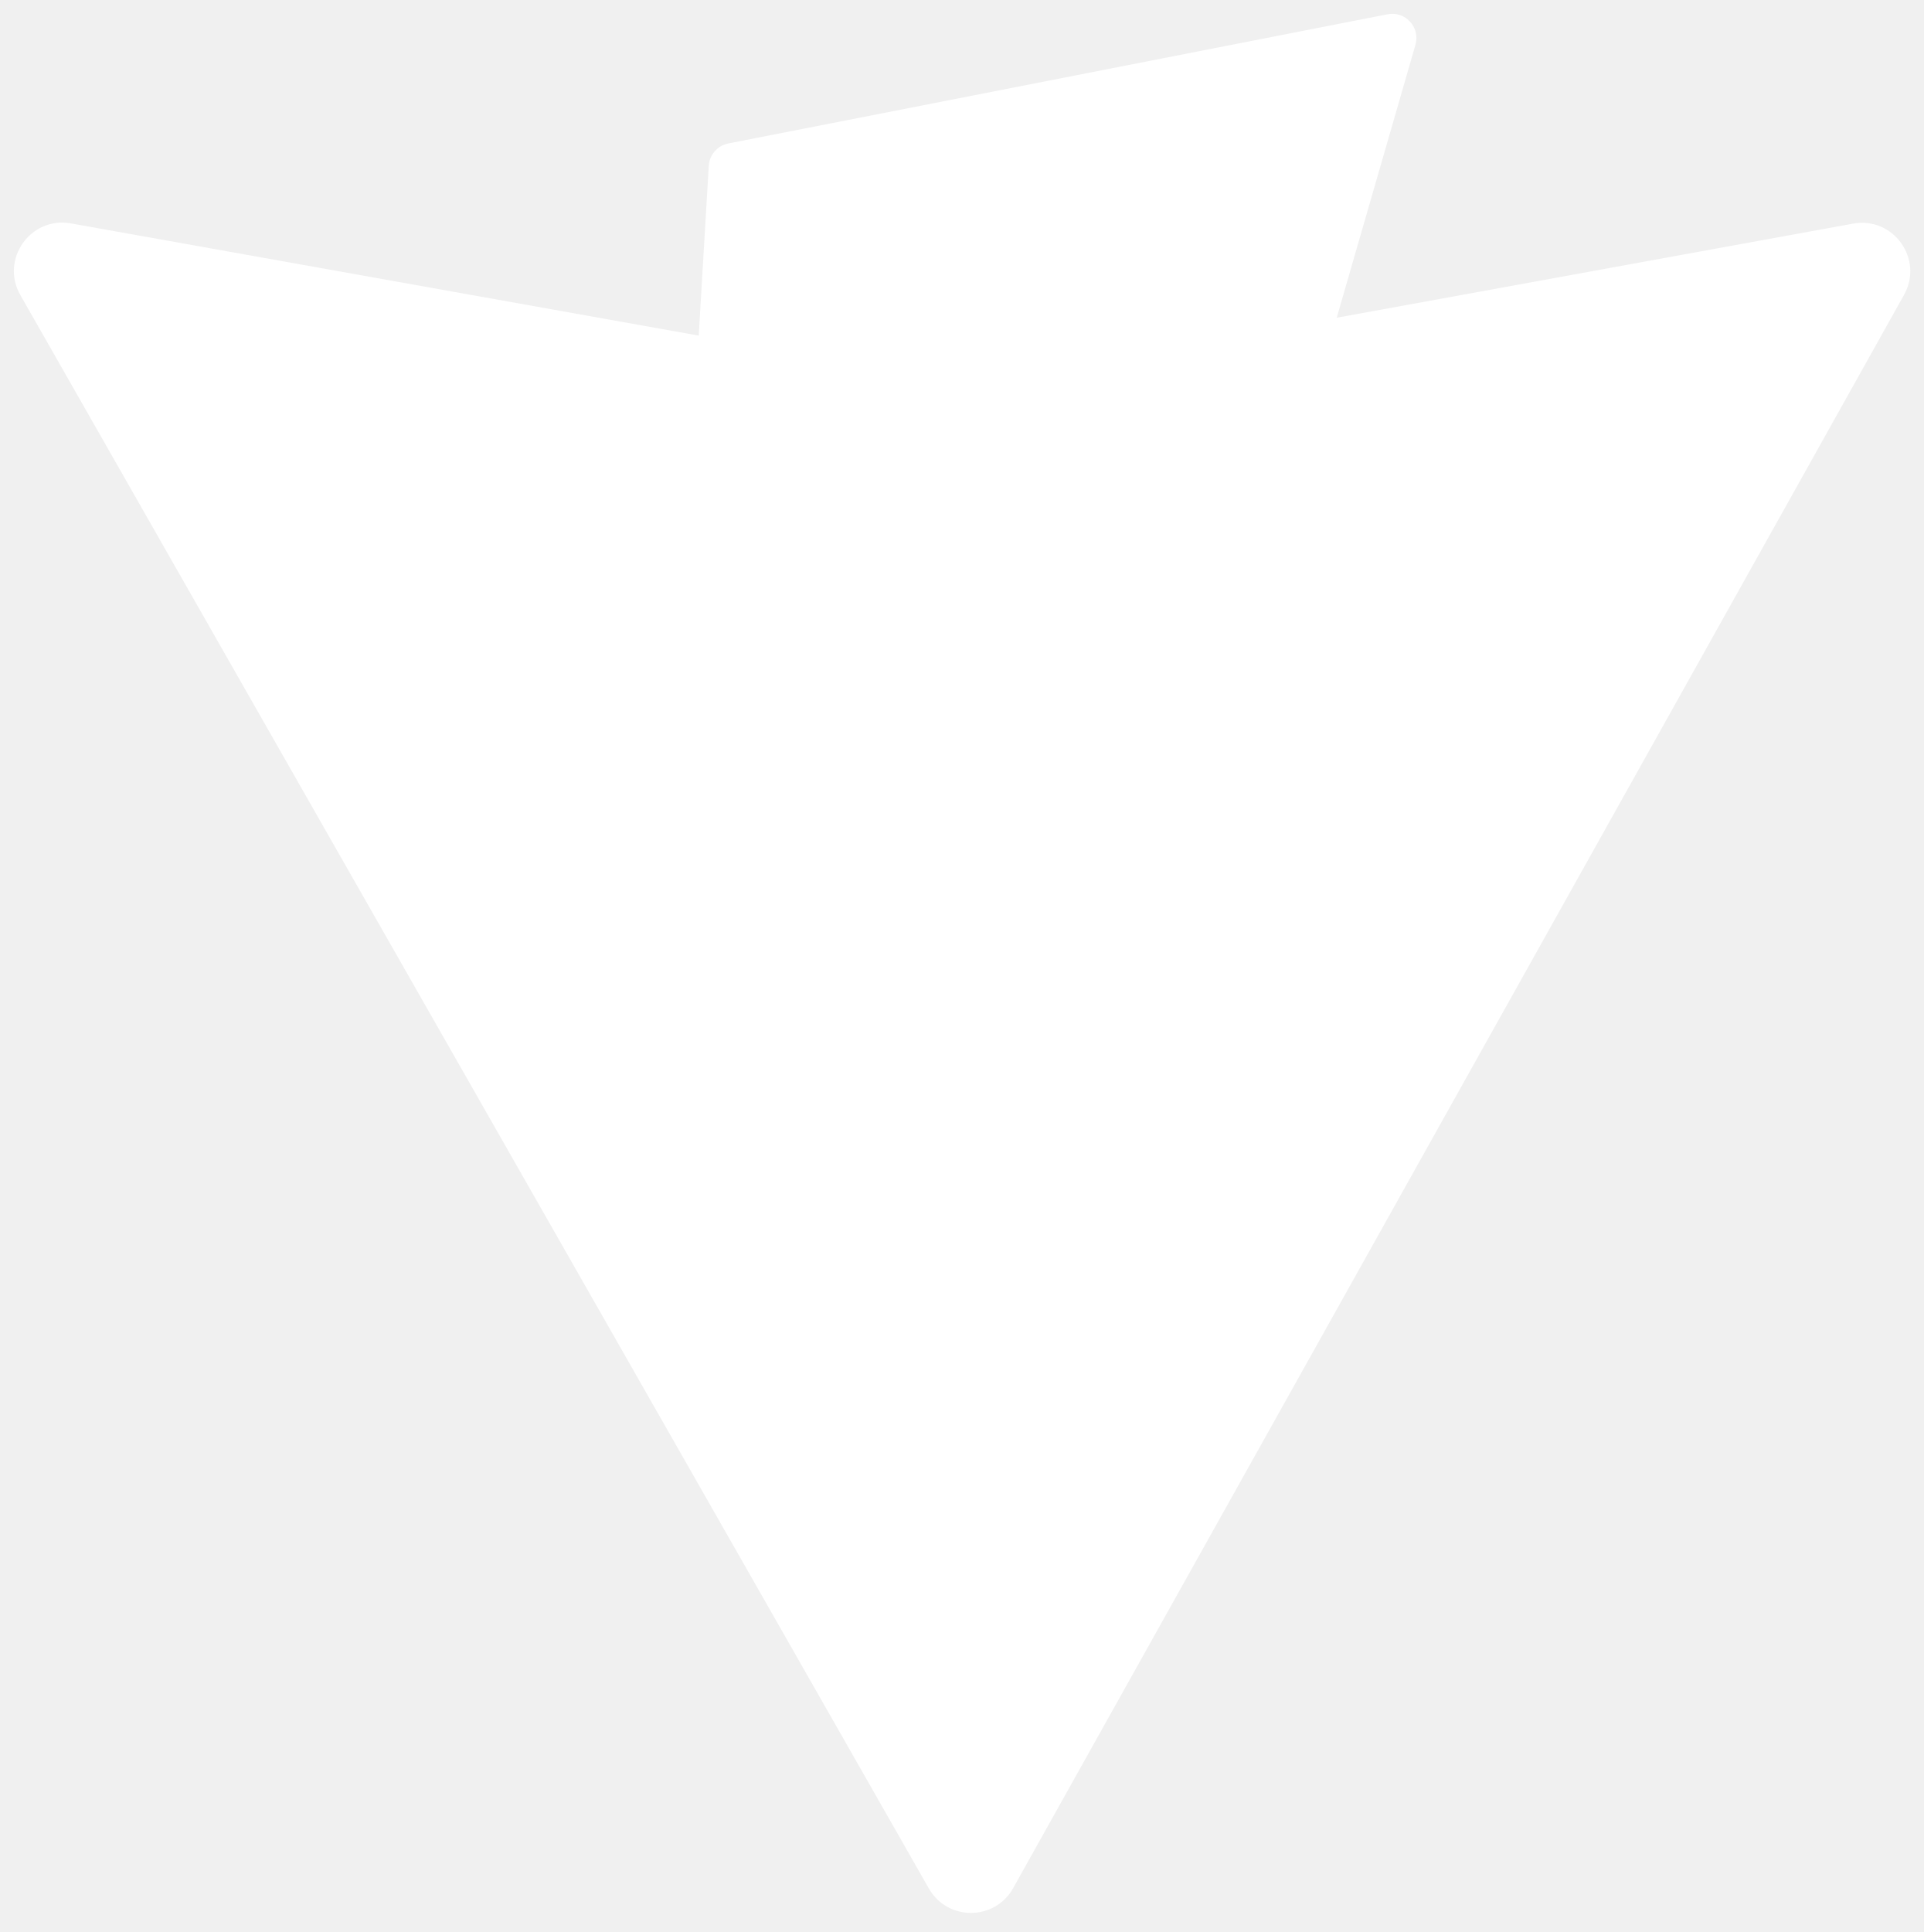
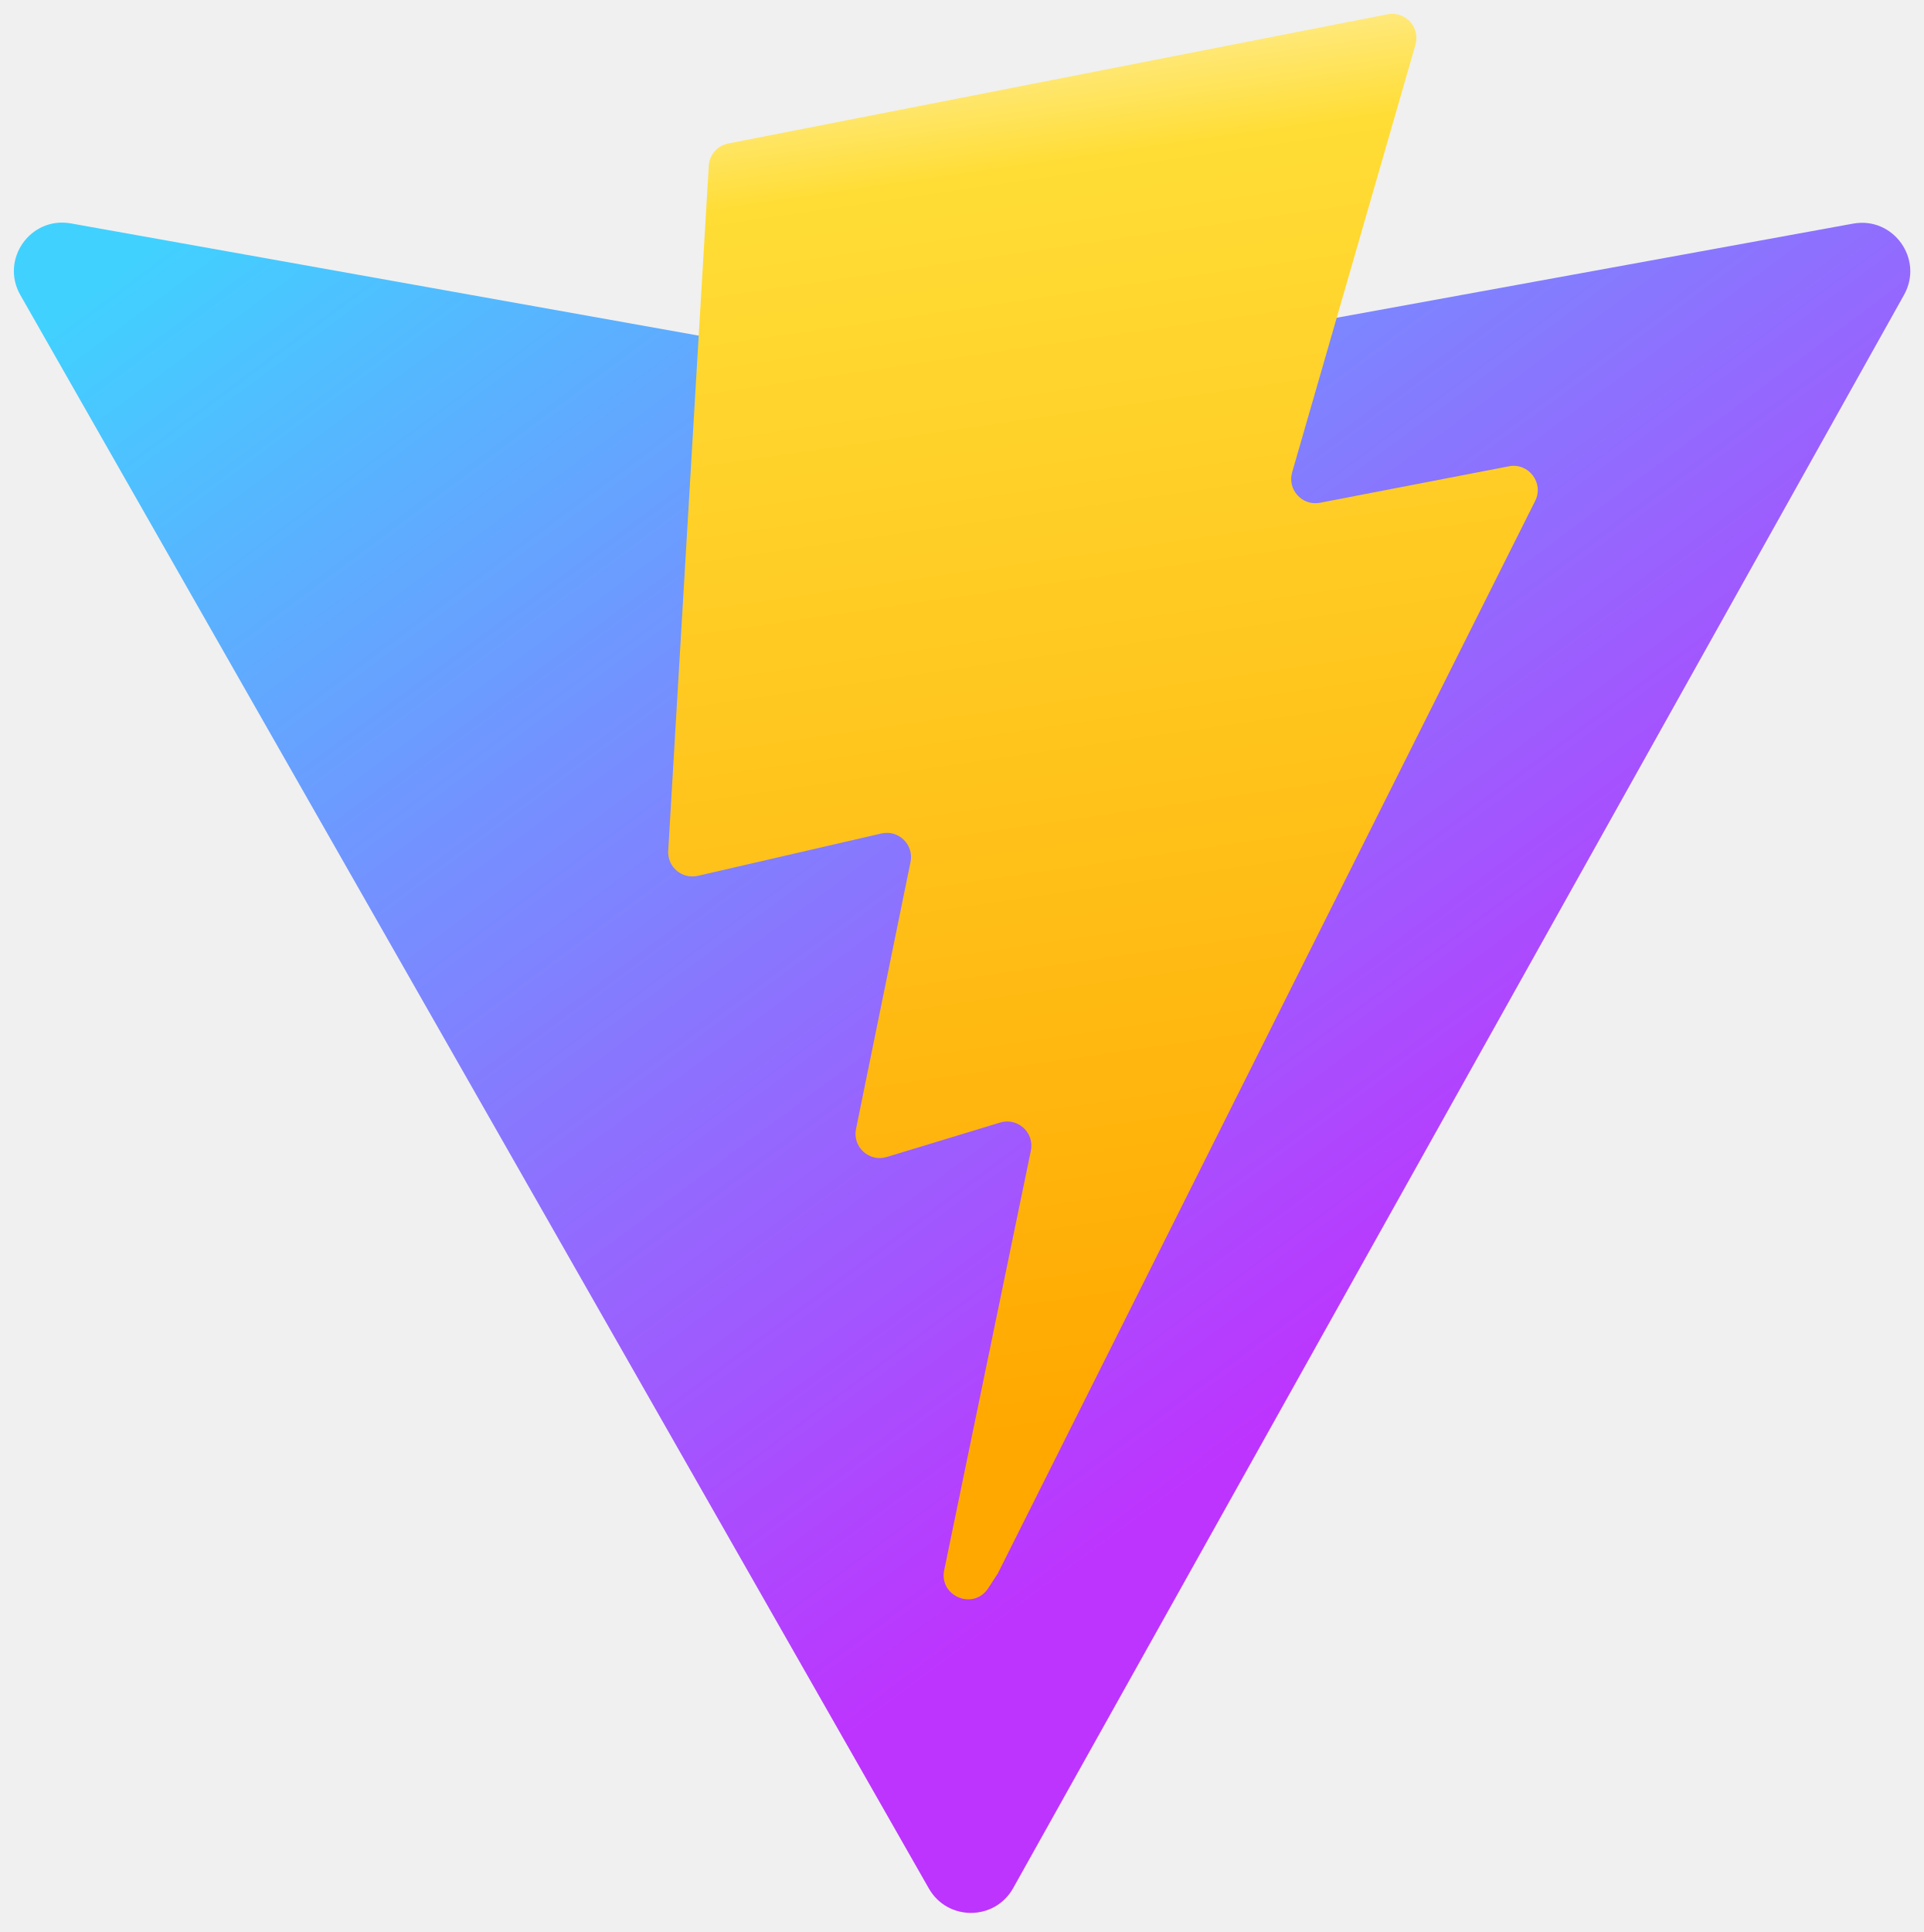
<svg xmlns="http://www.w3.org/2000/svg" height="2500" preserveAspectRatio="xMidYMid" width="2490" viewBox="-1.871 -0.407 259.721 257.849">
  <linearGradient id="a" x1="-.828%" x2="57.636%" y1="7.652%" y2="78.411%">
    <stop offset="0" stop-color="#41d1ff" />
    <stop offset="1" stop-color="#bd34fe" />
  </linearGradient>
  <linearGradient id="b" x1="43.376%" x2="50.316%" y1="2.242%" y2="89.03%">
    <stop offset="0" stop-color="#ffea83" />
    <stop offset=".083" stop-color="#ffdd35" />
    <stop offset="1" stop-color="#ffa800" />
  </linearGradient>
-   <path d="M255.153 37.938L134.897 252.976c-2.483 4.44-8.862 4.466-11.382.048L.875 37.958c-2.746-4.814 1.371-10.646 6.827-9.67l120.385 21.517a6.537 6.537 0 0 0 2.322-.004l117.867-21.483c5.438-.991 9.574 4.796 6.877 9.62z" fill="#fff" />
-   <path d="M185.432.063L96.44 17.501a3.268 3.268 0 0 0-2.634 3.014l-5.474 92.456a3.268 3.268 0 0 0 3.997 3.378l24.777-5.718c2.318-.535 4.413 1.507 3.936 3.838l-7.361 36.047c-.495 2.426 1.782 4.5 4.151 3.78l15.304-4.649c2.372-.72 4.652 1.36 4.15 3.788l-11.698 56.621c-.732 3.542 3.979 5.473 5.943 2.437l1.313-2.028 72.516-144.72c1.215-2.423-.88-5.186-3.54-4.672l-25.505 4.922c-2.396.462-4.435-1.77-3.759-4.114l16.646-57.705c.677-2.35-1.37-4.583-3.769-4.113z" fill="#fff" />
+   <path d="M255.153 37.938L134.897 252.976c-2.483 4.44-8.862 4.466-11.382.048L.875 37.958c-2.746-4.814 1.371-10.646 6.827-9.67l120.385 21.517a6.537 6.537 0 0 0 2.322-.004l117.867-21.483c5.438-.991 9.574 4.796 6.877 9.62z" fill="url(#a)" />
+   <path d="M185.432.063L96.44 17.501a3.268 3.268 0 0 0-2.634 3.014l-5.474 92.456a3.268 3.268 0 0 0 3.997 3.378l24.777-5.718c2.318-.535 4.413 1.507 3.936 3.838l-7.361 36.047c-.495 2.426 1.782 4.5 4.151 3.78l15.304-4.649c2.372-.72 4.652 1.36 4.15 3.788l-11.698 56.621c-.732 3.542 3.979 5.473 5.943 2.437l1.313-2.028 72.516-144.72c1.215-2.423-.88-5.186-3.54-4.672l-25.505 4.922c-2.396.462-4.435-1.77-3.759-4.114l16.646-57.705c.677-2.35-1.37-4.583-3.769-4.113z" fill="url(#b)" />
</svg>
